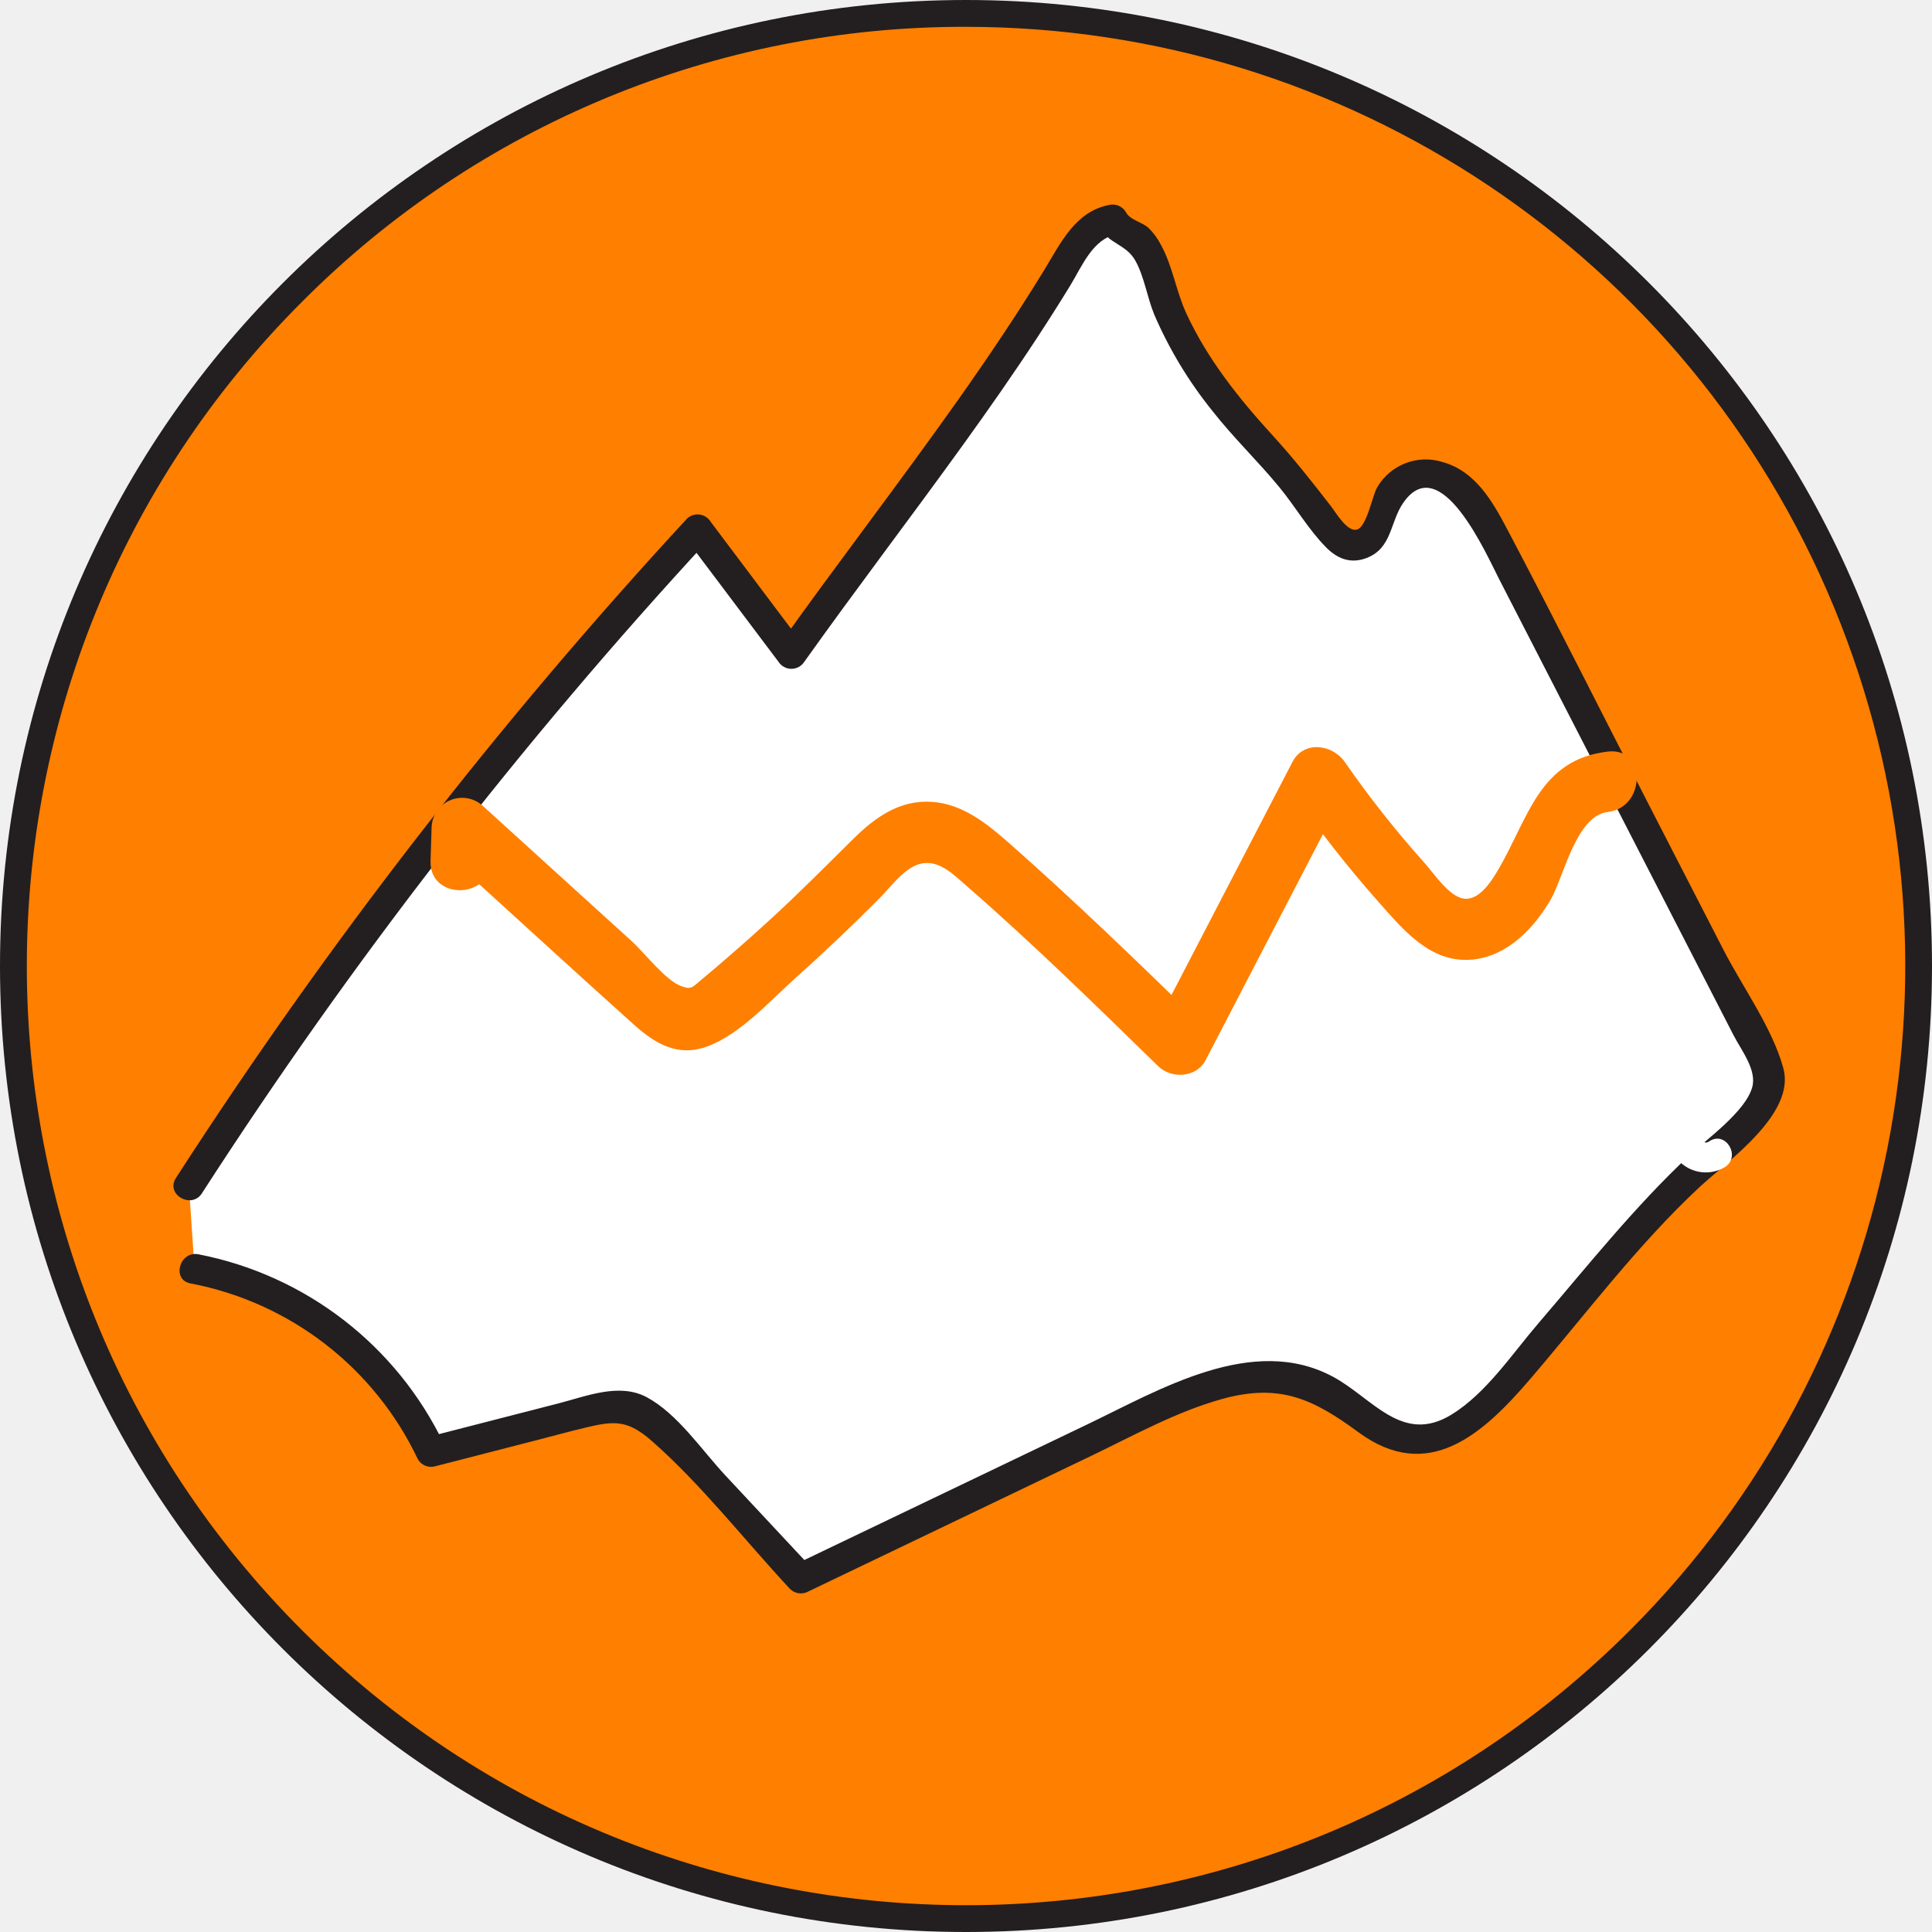
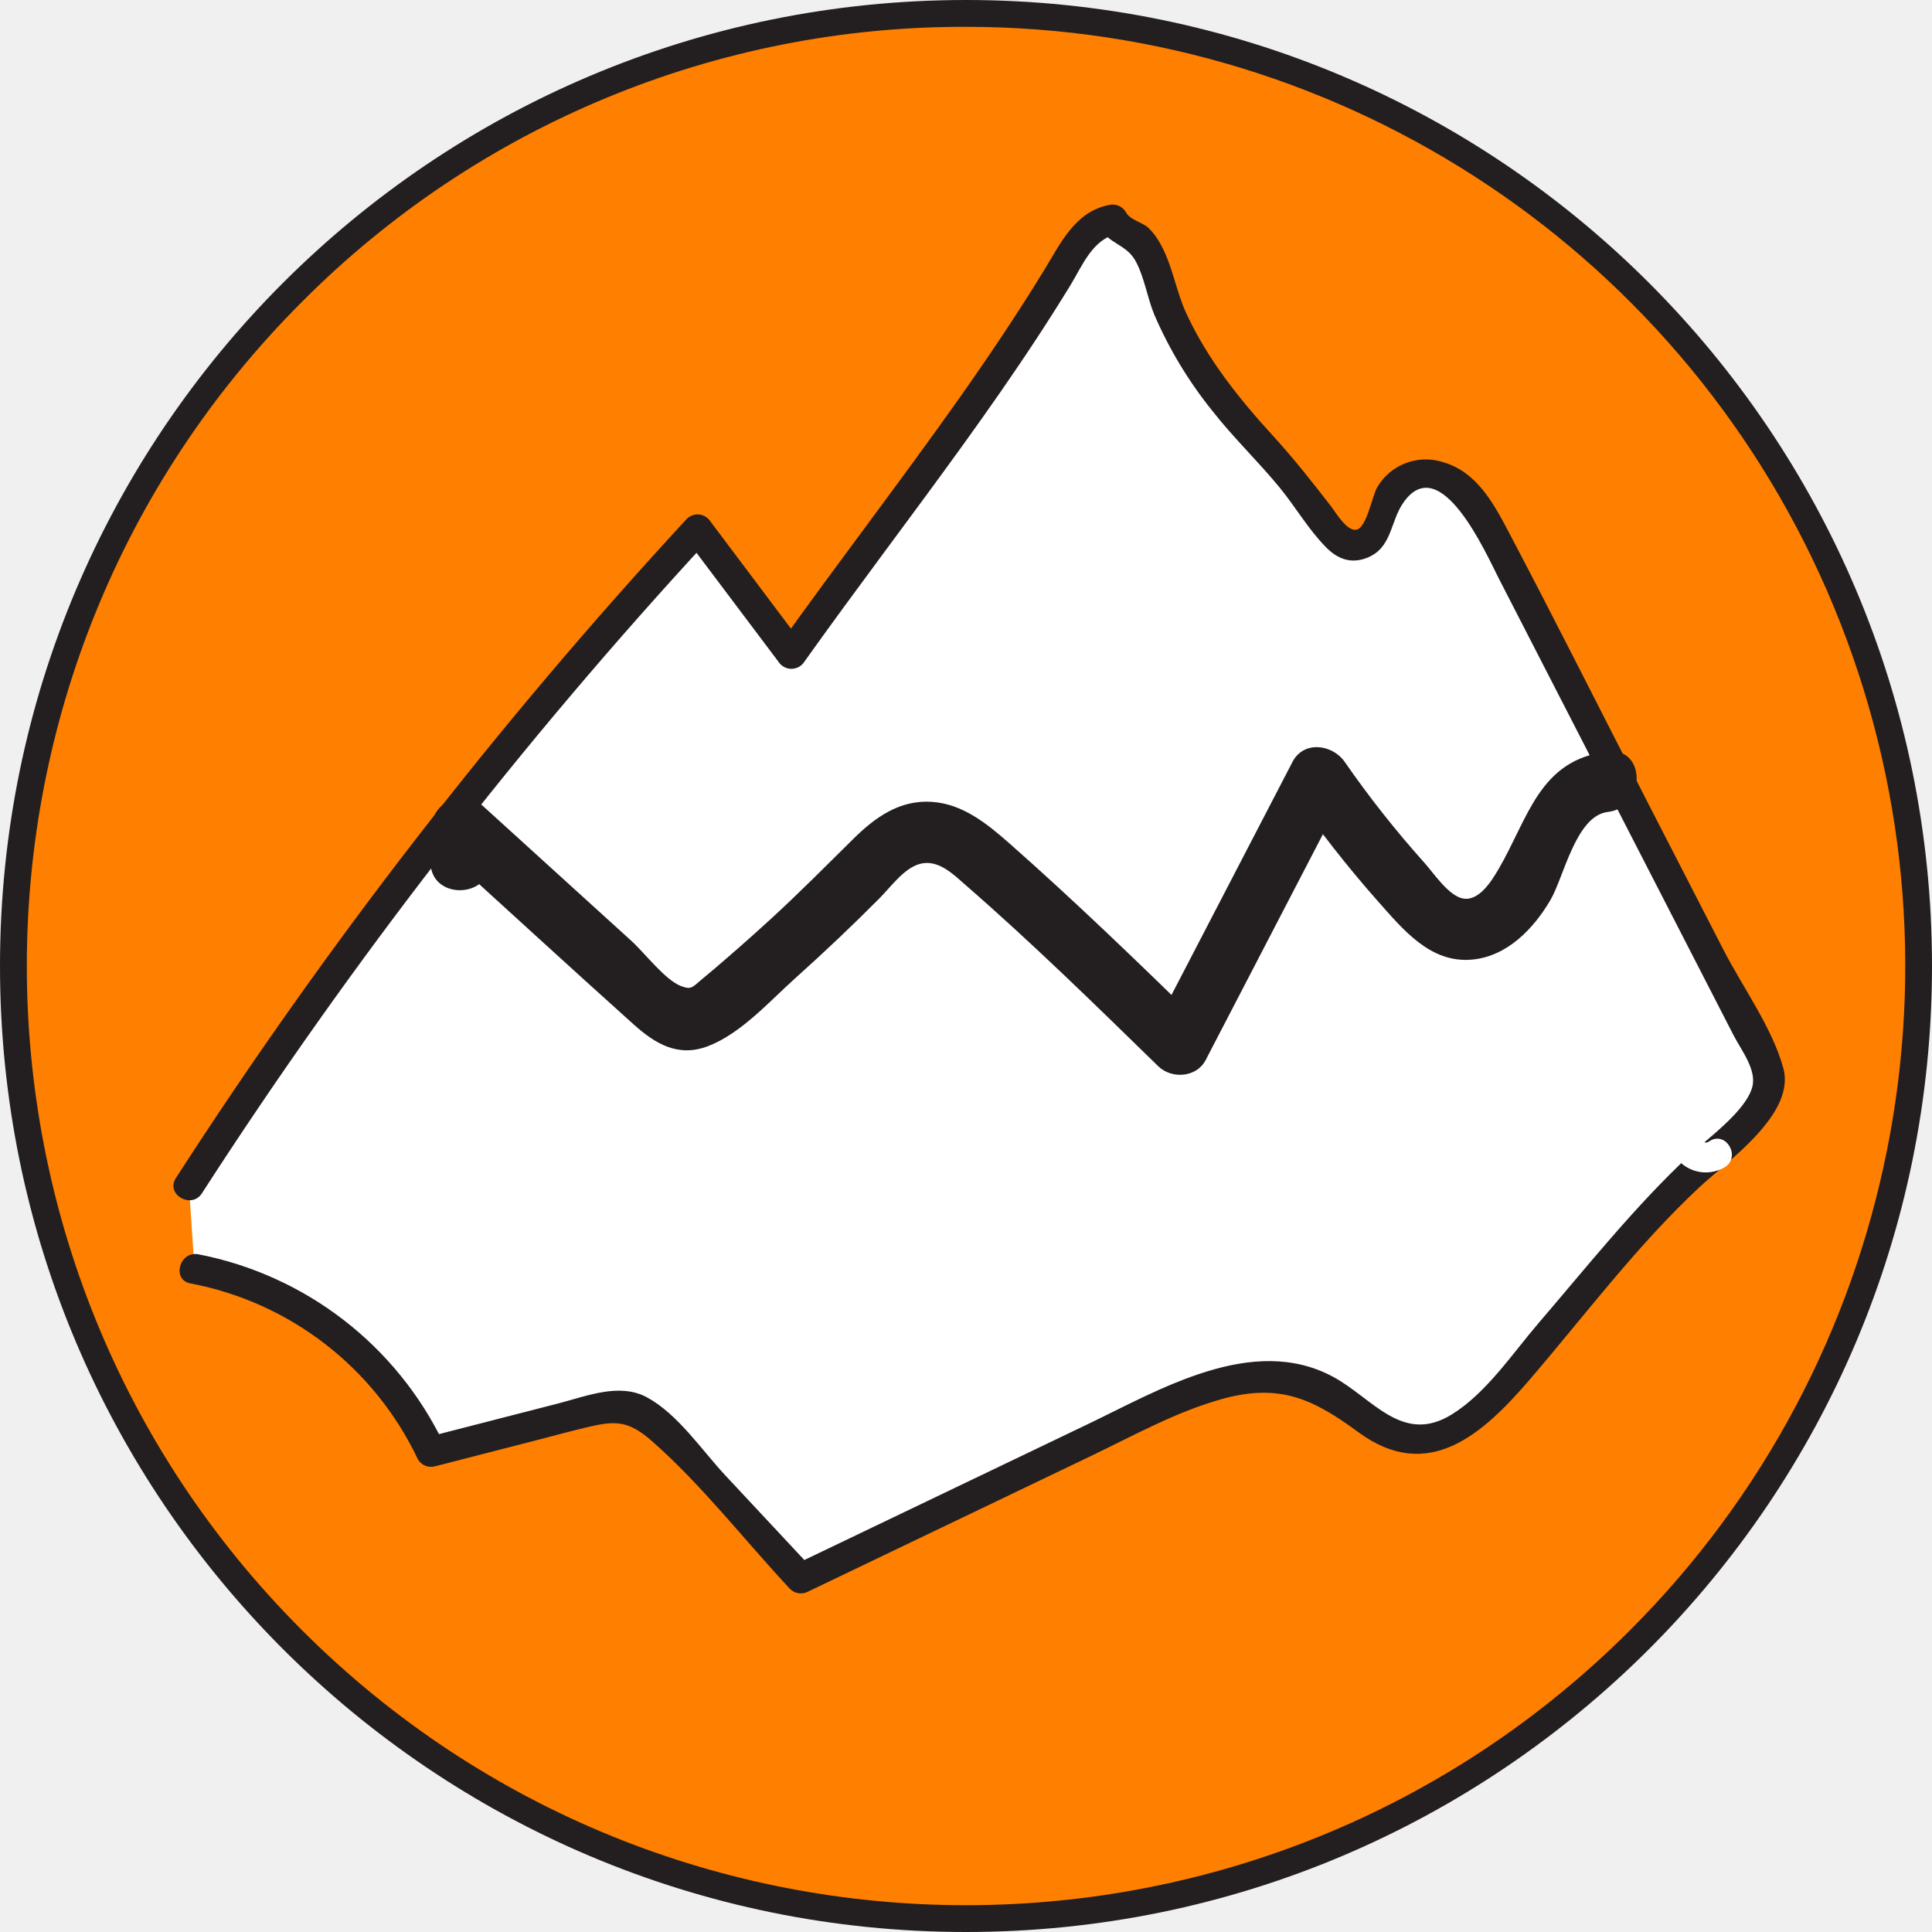
<svg xmlns="http://www.w3.org/2000/svg" width="4in" height="4in" viewBox="0 0 288 288">
  <g>
    <circle cx="144" cy="144" r="142" fill="#ff7f00" />
    <path d="M144,4a140,140,0,0,1,99,239A140,140,0,0,1,45.005,45.005,139.087,139.087,0,0,1,144,4m0-4A144,144,0,1,0,288,144,144,144,0,0,0,144,0Z" fill="#231f20" />
  </g>
  <g>
    <g>
      <path d="M28.161,176.745a707.3,707.3,0,0,1,75.83-97.833l13.981,18.58c14.128-19.91,29.234-38.439,41.562-59.28,1.486-2.513,3.454-5.278,6.366-5.481.047,1.183,1.561,1.564,2.627,2.08,2.444,1.182,3.238,4.192,4.014,6.794,3.376,11.32,11.015,20.18,19.024,28.537,1.4,1.457,7.693,10.792,9.191,11.082,5.206,1.01,4.789-6.039,7.47-8.843,2.227-2.327,6.236-1.973,8.857-.1s4.187,4.848,5.66,7.712L263.048,158.4a5.108,5.108,0,0,1,.818,2.954c-.651,4.553-13.445,14.755-16.545,18.371l-22.7,26.481c-3.8,4.436-8.664,9.3-14.452,8.5-4.894-.68-8.24-5.189-12.587-7.538-8.4-4.539-18.66-.416-27.267,3.709l-50.918,24.406L98.845,213.271c-1.416-1.516-2.949-3.1-4.963-3.6a10.826,10.826,0,0,0-5.217.459l-24.4,6.277A48.755,48.755,0,0,0,29,189.141" fill="#fff" />
      <path d="M30.1,177.881A714.07,714.07,0,0,1,105.582,80.5l-3.534-.455,13.981,18.58a2.292,2.292,0,0,0,3.886,0c7.736-10.865,15.829-21.468,23.627-32.288,3.786-5.252,7.5-10.559,11.05-15.972q2.544-3.878,4.967-7.832c1.745-2.857,3.324-6.92,6.939-7.636l-2.541-1.034c1.206,2.467,3.867,2.5,5.26,4.945,1.356,2.381,1.8,5.568,2.851,8.1a62.032,62.032,0,0,0,8.624,14.3c3.146,4.028,6.847,7.546,10.074,11.486,2.376,2.9,4.289,6.255,6.941,8.927,1.712,1.725,3.717,2.474,6.1,1.523,3.716-1.485,3.4-5.353,5.38-8.2,5.525-7.956,12.364,7.642,14.3,11.413l10.748,20.91,19.7,38.334,4.478,8.712c1.184,2.3,3.509,5.191,2.784,7.772-1.016,3.617-6.711,7.665-9.374,10.159-8.2,7.681-15.187,16.5-22.5,25.02-3.9,4.546-7.778,10.429-12.947,13.607-7.346,4.514-11.772-2.47-17.672-5.643-11.951-6.427-25.812,1.923-36.562,7.076l-43.9,21.039,2.727.352-12.842-13.758c-3.511-3.761-7.1-9.168-11.7-11.647-4.073-2.2-8.966-.174-13.07.882l-19.712,5.07,2.541,1.034a51.473,51.473,0,0,0-36.6-28.3c-2.829-.545-4.041,3.791-1.2,4.34a47.258,47.258,0,0,1,33.914,26.234,2.272,2.272,0,0,0,2.541,1.034l15.019-3.863c2.5-.643,5-1.329,7.509-1.931,4.322-1.036,6.264-1.1,9.868,2.077,7.406,6.522,13.808,14.794,20.547,22.013a2.308,2.308,0,0,0,2.726.352l42.14-20.2c6.337-3.038,12.674-6.578,19.47-8.471,8.642-2.408,13.619-.028,20.393,4.949,10.393,7.636,18.525.3,25.569-7.914,8.216-9.583,15.978-19.967,25.218-28.592,4.192-3.913,14.4-10.939,12.543-17.758-1.647-6.031-6.064-12.081-8.93-17.658l-11.2-21.781c-7.015-13.646-13.888-27.377-21.049-40.947-2.167-4.109-4.718-8.585-9.516-9.952a8.373,8.373,0,0,0-9.871,3.766c-.734,1.291-1.531,5.877-3.02,6.27-1.432.379-3.084-2.491-3.871-3.508-2.82-3.639-5.54-7.1-8.65-10.5-5.039-5.506-9.768-11.428-12.907-18.249-1.5-3.252-2.029-7.017-3.748-10.144a9.727,9.727,0,0,0-1.892-2.587c-.965-.871-2.785-1.168-3.367-2.358a2.293,2.293,0,0,0-2.541-1.034c-5.02.993-7.188,5.71-9.629,9.7-4.024,6.584-8.34,12.986-12.792,19.288-8.764,12.4-18.043,24.432-26.852,36.8h3.886L105.934,77.776a2.285,2.285,0,0,0-3.534-.455A720.9,720.9,0,0,0,26.218,175.61c-1.575,2.44,2.319,4.7,3.886,2.271Z" fill="#231f20" />
    </g>
-     <path d="M73.182,128.361l.154-5.007-7.682,3.182c9.6,8.721,19.143,17.5,28.794,26.164,3.245,2.912,6.64,4.954,11.108,3.244,4.934-1.889,9.209-6.741,13.082-10.206q6.424-5.75,12.5-11.865c1.751-1.76,3.836-4.771,6.4-5.182,2.585-.414,4.688,1.753,6.535,3.36,9.854,8.573,19.235,17.771,28.582,26.889,1.984,1.937,5.707,1.709,7.067-.91l20.728-39.924h-7.771a173.587,173.587,0,0,0,12.7,16.214c3.747,4.21,7.82,9.3,14.068,8.726,5.225-.476,9.189-4.618,11.7-8.928,1.977-3.393,3.77-12.533,8.538-13.083,5.687-.657,5.753-9.665,0-9-10.243,1.183-11.863,9.955-16.309,17.541-1.041,1.776-2.884,4.747-5.228,4.372-2.177-.348-4.438-3.807-5.813-5.335a153.89,153.89,0,0,1-11.888-15.049c-1.81-2.6-6.1-3.218-7.771,0l-20.728,39.923,7.068-.911c-9.354-9.125-18.778-18.245-28.582-26.889-3.3-2.906-6.936-5.844-11.5-6.156-4.8-.328-8.461,2.288-11.737,5.525-4.048,4-8.04,8.034-12.237,11.881q-3.344,3.066-6.78,6.03c-1.145.987-2.287,1.981-3.459,2.935-1.493,1.214-1.57,1.7-3.175,1.1-2.384-.888-5.439-4.942-7.383-6.708l-7.383-6.709L72.018,120.172a4.557,4.557,0,0,0-7.682,3.182l-.154,5.007c-.178,5.793,8.822,5.787,9,0Z" fill="#ff7f00" />
+     <path d="M73.182,128.361l.154-5.007-7.682,3.182c9.6,8.721,19.143,17.5,28.794,26.164,3.245,2.912,6.64,4.954,11.108,3.244,4.934-1.889,9.209-6.741,13.082-10.206q6.424-5.75,12.5-11.865c1.751-1.76,3.836-4.771,6.4-5.182,2.585-.414,4.688,1.753,6.535,3.36,9.854,8.573,19.235,17.771,28.582,26.889,1.984,1.937,5.707,1.709,7.067-.91l20.728-39.924h-7.771a173.587,173.587,0,0,0,12.7,16.214c3.747,4.21,7.82,9.3,14.068,8.726,5.225-.476,9.189-4.618,11.7-8.928,1.977-3.393,3.77-12.533,8.538-13.083,5.687-.657,5.753-9.665,0-9-10.243,1.183-11.863,9.955-16.309,17.541-1.041,1.776-2.884,4.747-5.228,4.372-2.177-.348-4.438-3.807-5.813-5.335a153.89,153.89,0,0,1-11.888-15.049c-1.81-2.6-6.1-3.218-7.771,0l-20.728,39.923,7.068-.911c-9.354-9.125-18.778-18.245-28.582-26.889-3.3-2.906-6.936-5.844-11.5-6.156-4.8-.328-8.461,2.288-11.737,5.525-4.048,4-8.04,8.034-12.237,11.881q-3.344,3.066-6.78,6.03c-1.145.987-2.287,1.981-3.459,2.935-1.493,1.214-1.57,1.7-3.175,1.1-2.384-.888-5.439-4.942-7.383-6.708l-7.383-6.709L72.018,120.172a4.557,4.557,0,0,0-7.682,3.182l-.154,5.007c-.178,5.793,8.822,5.787,9,0Z" fill="#231f20" />
    <path d="M254.847,170.1a2.816,2.816,0,0,1-.384.222q.291-.141-.089-.014c.583.1-.711-.08-.128.013a3.538,3.538,0,0,1-.431-.111c.192.093.168.078-.07-.044-.223-.145-.249-.158-.08-.038q-.267-.291-.081-.047a2.317,2.317,0,0,0-3.079-.807,2.266,2.266,0,0,0-.807,3.078,5.539,5.539,0,0,0,7.421,1.633c2.441-1.544.186-5.439-2.272-3.885Z" fill="#fff" />
  </g>
</svg>
